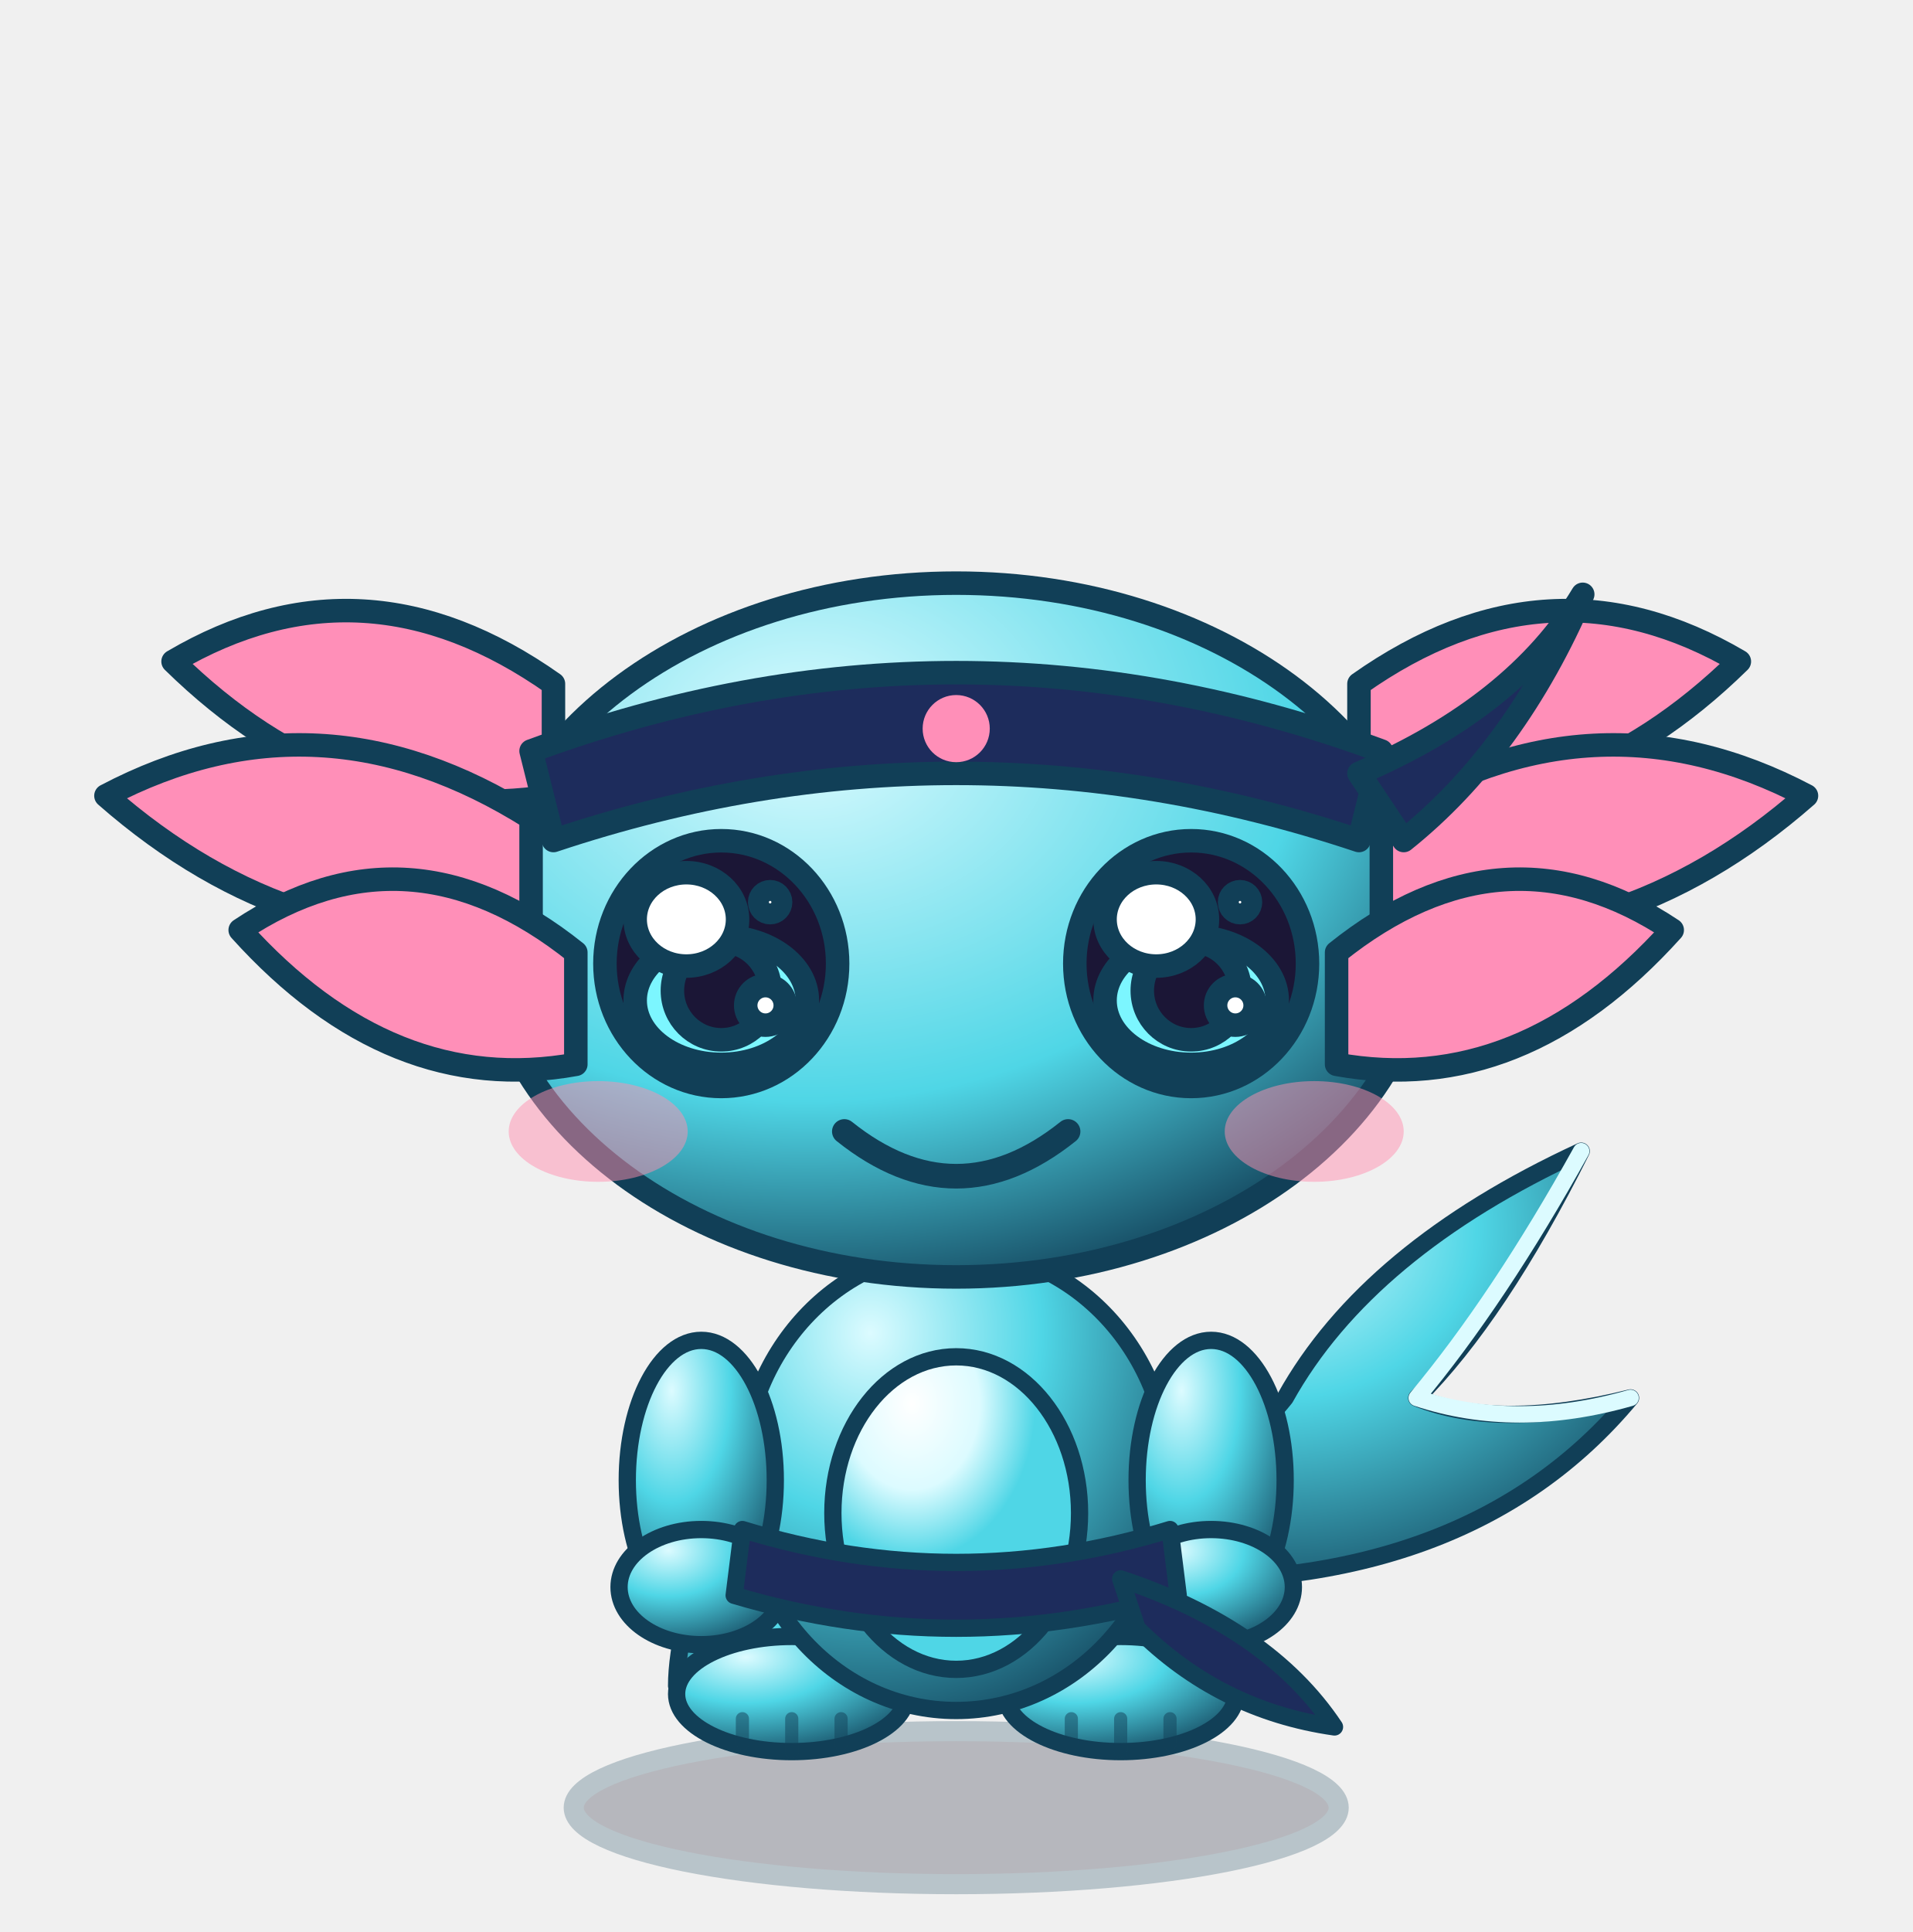
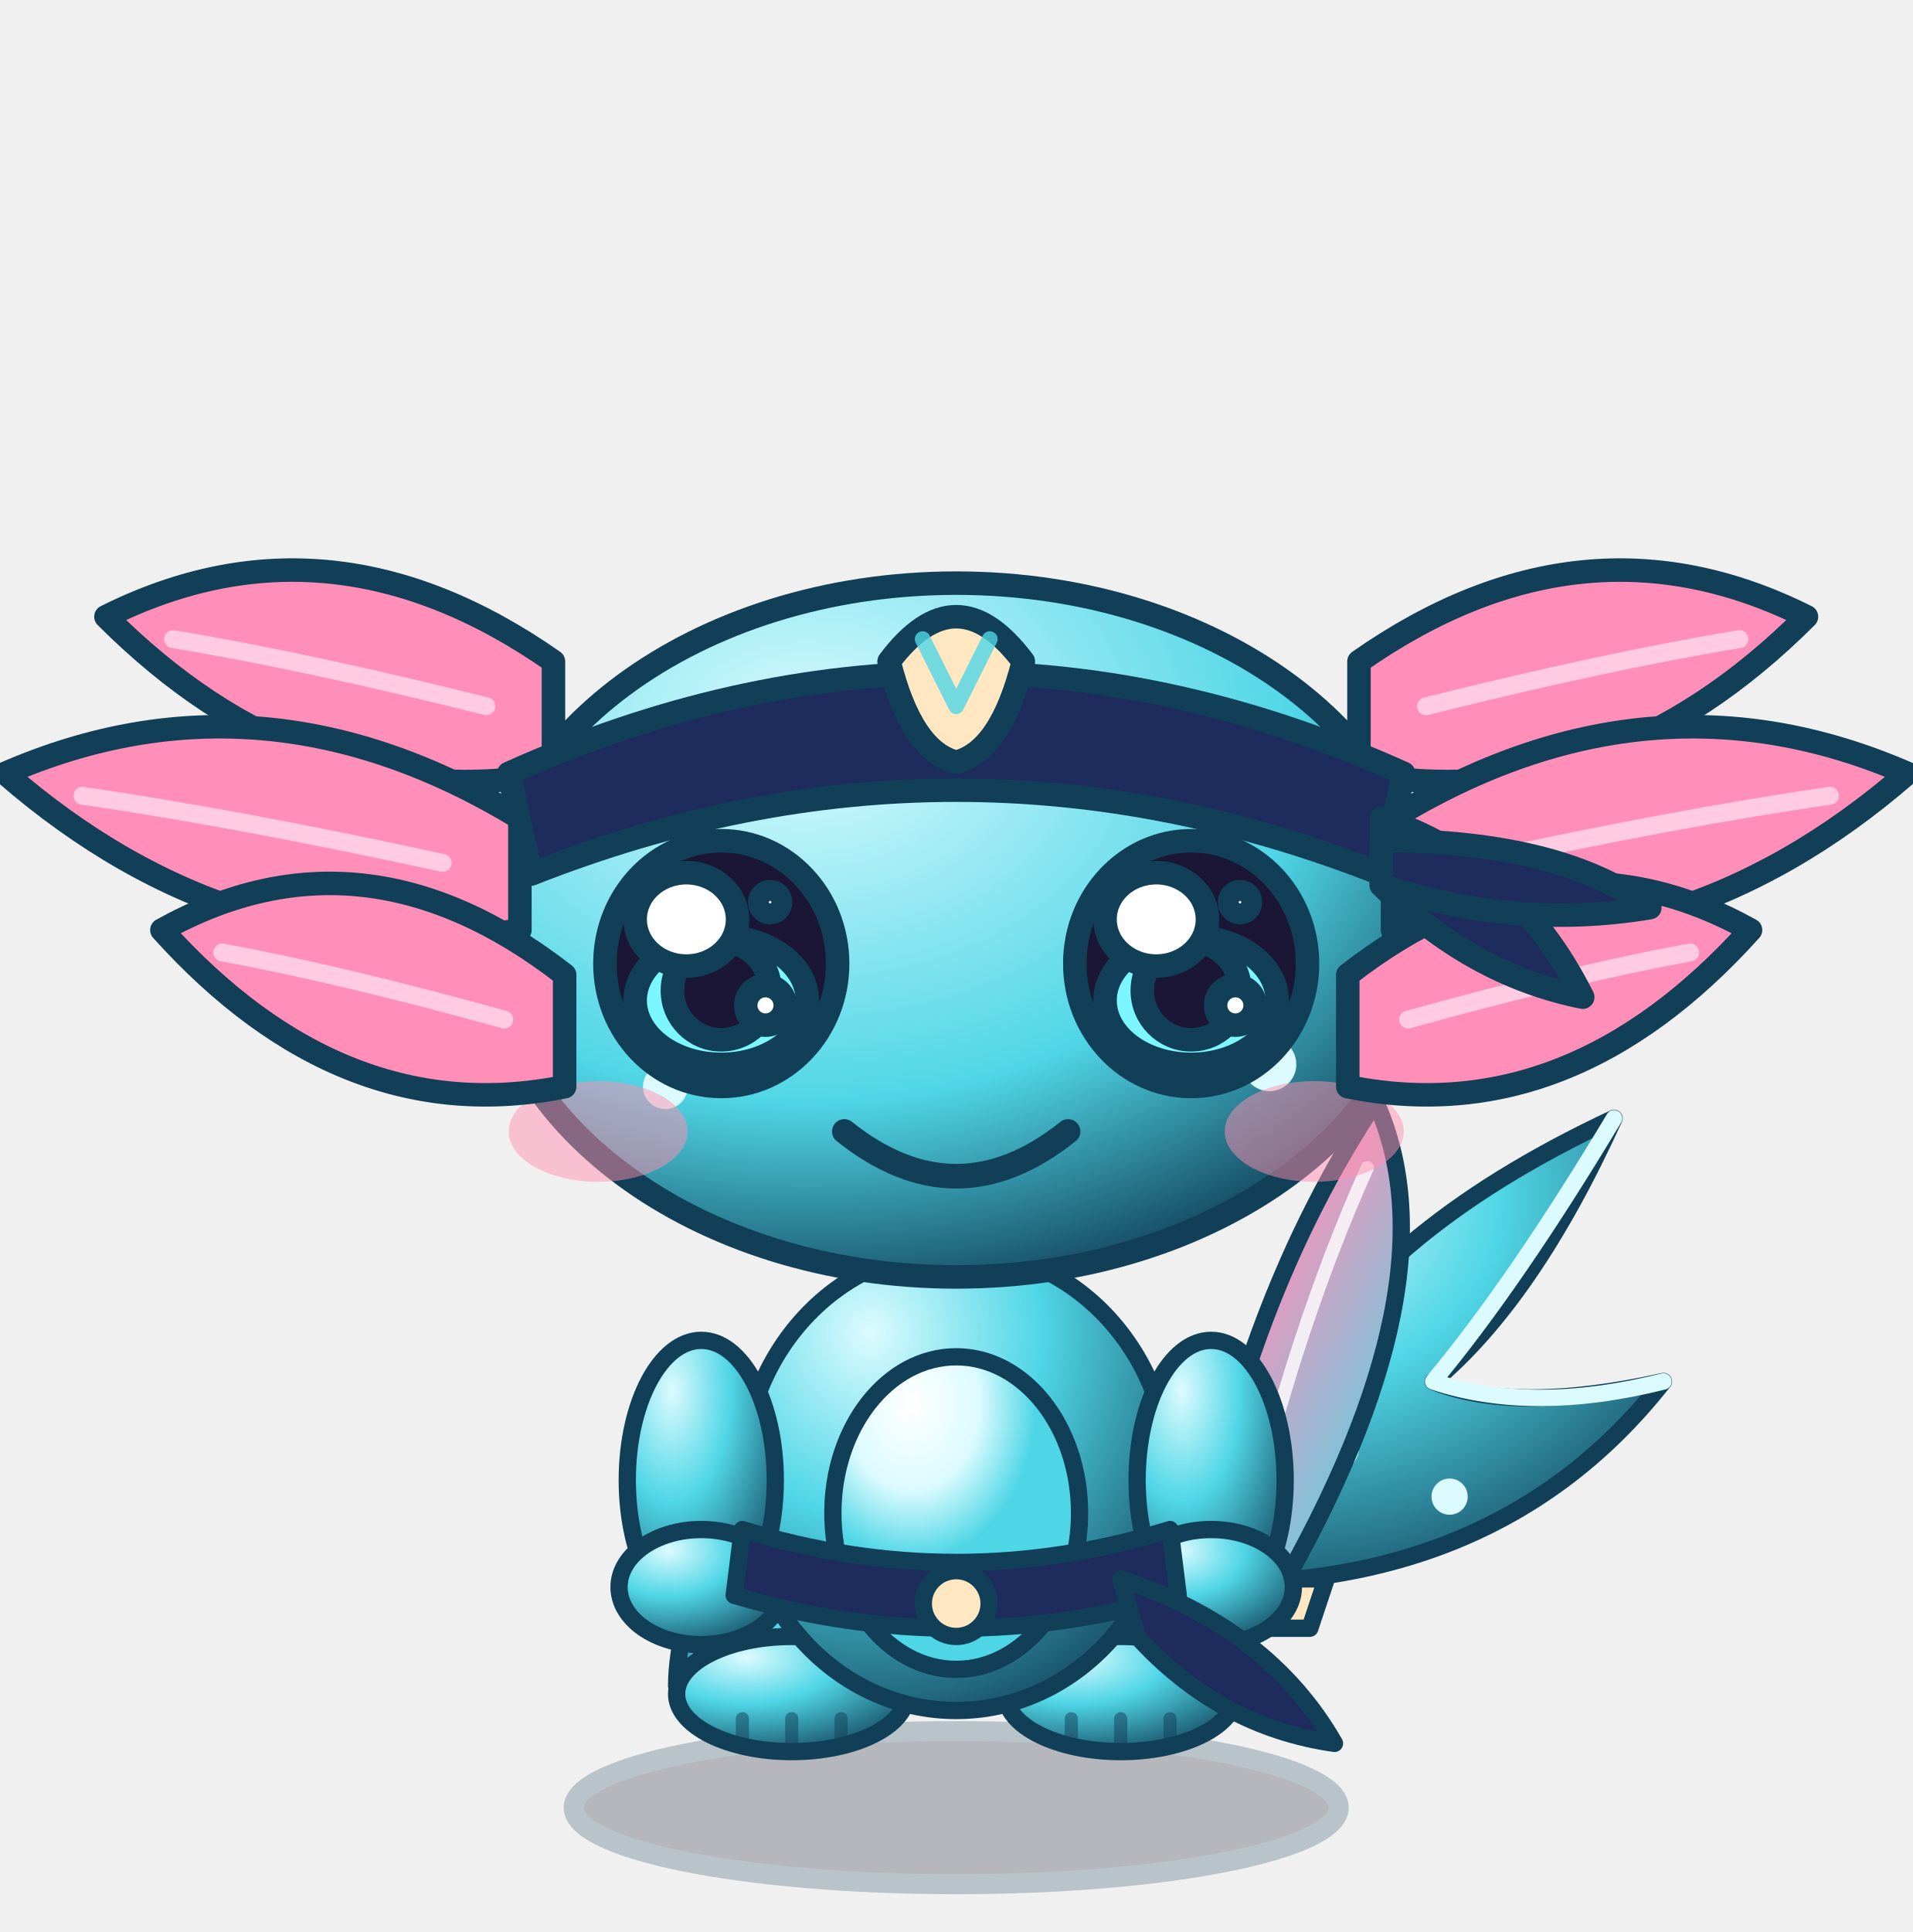
<svg xmlns="http://www.w3.org/2000/svg" viewBox="0 -12 200 202">
  <defs>
    <radialGradient id="tidefin-down-body" cx="30%" cy="18%" r="95%">
      <stop stop-color="#dcfbff" />
      <stop offset=".42" stop-color="#4fd6e6" />
      <stop offset="1" stop-color="#113f57" />
    </radialGradient>
    <radialGradient id="tidefin-down-face" cx="34%" cy="22%" r="85%">
      <stop stop-color="#dcfbff" />
      <stop offset=".62" stop-color="#4fd6e6" />
      <stop offset="1" stop-color="#113f57" />
    </radialGradient>
    <radialGradient id="tidefin-down-pearl" cx="32%" cy="15%">
      <stop stop-color="#ffffff" />
      <stop offset=".55" stop-color="#dcfbff" />
      <stop offset="1" stop-color="#4fd6e6" />
    </radialGradient>
    <linearGradient id="tidefin-down-jewel" x2=".8" y2="1">
      <stop stop-color="#ffffff" />
      <stop offset=".3" stop-color="#ff8fb8" />
      <stop offset="1" stop-color="#4fd6e6" />
    </linearGradient>
    <radialGradient id="tidefin-down-shine">
      <stop stop-color="#ffffff" />
      <stop offset=".35" stop-color="#ff8fb8" />
      <stop offset="1" stop-color="#ff8fb8" stop-opacity="0" />
    </radialGradient>
  </defs>
  <g stroke="#113f57" stroke-width="2.1" stroke-linejoin="round" stroke-linecap="round">
    <ellipse class="fighter-shadow" cx="100" cy="177" rx="40" ry="8" fill="#060d24" opacity=".25" />
    <g class="fighter-character">
      <g class="fighter-tail">
        <g transform="matrix(0.86 0 0 0.86 14 24.08)">
-           <path d="M122 150Q162 152 182 128Q166 132 156 128Q166 118 176 98Q150 110 140 128Q132 138 120 140Z" fill="url(#tidefin-down-body)" />
-           <path d="M176 98Q166 116 156 128Q168 132 182 128" fill="none" stroke="#dcfbff" stroke-width="2" />
+           <path d="M122 150Q164 154 186 126Q168 130 158 126Q170 116 180 94Q150 108 140 128Q132 138 120 140Z" fill="url(#tidefin-down-body)" />
+           <path d="M180 94Q168 114 158 126Q170 130 186 126" fill="none" stroke="#dcfbff" stroke-width="2" />
+           <circle cx="146" cy="134" r="3" fill="#dcfbff" stroke="none" />
+           <circle cx="160" cy="140" r="2.2" fill="#dcfbff" stroke="none" />
        </g>
      </g>
      <g class="fighter-wings" />
      <g class="fighter-legL">
        <g transform="matrix(0.86 0 0 0.86 14 24.08)">
          <path d="M71 142Q66 156 66 163Q80 172 94 163Q94 156 89 142Z" fill="url(#tidefin-down-body)" />
          <ellipse cx="80" cy="164" rx="14" ry="7" fill="url(#tidefin-down-body)" />
          <path d="M74 167V170M80 167V171M86 167V170" stroke="#113f57" stroke-width="1.6" opacity=".5" />
        </g>
      </g>
      <g class="fighter-legR">
        <g transform="matrix(0.86 0 0 0.86 14 24.08)">
          <path d="M111 142Q106 156 106 163Q120 172 134 163Q134 156 129 142Z" fill="url(#tidefin-down-body)" />
          <ellipse cx="120" cy="164" rx="14" ry="7" fill="url(#tidefin-down-body)" />
          <path d="M114 167V170M120 167V171M126 167V170" stroke="#113f57" stroke-width="1.6" opacity=".5" />
        </g>
      </g>
      <g class="fighter-torso">
        <g transform="matrix(0.86 0 0 0.86 14 24.08)">
          <ellipse cx="100" cy="138" rx="26" ry="28" fill="url(#tidefin-down-body)" />
          <ellipse cx="100" cy="142" rx="15" ry="19" fill="url(#tidefin-down-pearl)" />
        </g>
      </g>
      <g class="fighter-armL">
        <g transform="matrix(0.86 0 0 0.86 14 24.08)">
          <ellipse cx="69" cy="138" rx="9" ry="17" fill="url(#tidefin-down-body)" />
          <ellipse cx="69" cy="151" rx="10" ry="7" fill="url(#tidefin-down-body)" />
        </g>
      </g>
      <g class="fighter-armR">
        <g transform="matrix(0.86 0 0 0.86 14 24.08)">
+           <path d="M129 150Q135 116 151 92Q161 114 139 152Z" fill="url(#tidefin-down-jewel)" />
+           <path d="M135 146Q141 120 150 100" fill="none" stroke="#ffffff" stroke-width="1.6" stroke-linecap="round" stroke-linejoin="round" opacity="0.8" />
+           <path d="M125 150H145L143 156H127Z" fill="#ffe7c2" />
          <ellipse cx="131" cy="138" rx="9" ry="17" fill="url(#tidefin-down-body)" />
          <ellipse cx="131" cy="151" rx="10" ry="7" fill="url(#tidefin-down-body)" />
        </g>
      </g>
      <g class="fighter-face">
        <g class="fighter-head">
          <g transform="matrix(1.17 0 0 1.17 -17 -20.06)">
            <ellipse cx="100" cy="90" rx="42" ry="31" fill="url(#tidefin-down-face)" />
-             <path d="M70 74Q82 66.32 94 71.12" stroke="#ffffff" stroke-width="3.5" stroke-linecap="round" opacity=".55" fill="none" />
+             <path d="M70 78Q81 70.96 92 75.36" stroke="#ffffff" stroke-width="3.5" stroke-linecap="round" opacity=".55" fill="none" />
            <path d="M90 108Q100 116 110 108" fill="none" stroke="#113f57" stroke-width="2.2" stroke-linecap="round" />
+             <circle cx="74" cy="104" r="2" fill="#dcfbff" stroke="none" />
+             <circle cx="128" cy="102" r="2.4" fill="#dcfbff" stroke="none" />
            <ellipse cx="68" cy="108" rx="8" ry="4.5" fill="#ff8fb0" opacity=".5" stroke="none" />
            <ellipse cx="132" cy="108" rx="8" ry="4.5" fill="#ff8fb0" opacity=".5" stroke="none" />
          </g>
        </g>
        <g class="fighter-ears">
          <g transform="matrix(1.17 0 0 1.17 -17 -20.06)">
-             <path d="M64 68Q47 56 30 66Q45.3 81 64 78Z" fill="#ff8fb8" />
-             <path d="M62 80Q43 68 24 78Q41.1 93 62 90Z" fill="#ff8fb8" />
-             <path d="M66 92Q51 80 36 90Q49.5 105 66 102Z" fill="#ff8fb8" />
-             <path d="M136 68Q153 56 170 66Q154.7 81 136 78Z" fill="#ff8fb8" />
-             <path d="M138 80Q157 68 176 78Q158.9 93 138 90Z" fill="#ff8fb8" />
-             <path d="M134 92Q149 80 164 90Q150.5 105 134 102Z" fill="#ff8fb8" />
+             <path d="M64 66Q44 52 24 62Q42 80 64 76Z" fill="#ff8fb8" />
+             <path d="M58 70Q42 66 30 64" fill="none" stroke="#ffd2e4" stroke-width="1.6" stroke-linecap="round" stroke-linejoin="round" opacity="0.9" />
+             <path d="M61 80Q38 66 15 76Q35.7 94 61 90Z" fill="#ff8fb8" />
+             <path d="M54.1 84Q35.7 80 21.9 78" fill="none" stroke="#ffd2e4" stroke-width="1.6" stroke-linecap="round" stroke-linejoin="round" opacity="0.9" />
+             <path d="M65 94Q47 80 29 90Q45.2 108 65 104Z" fill="#ff8fb8" />
+             <path d="M59.6 98Q45.2 94 34.4 92" fill="none" stroke="#ffd2e4" stroke-width="1.6" stroke-linecap="round" stroke-linejoin="round" opacity="0.9" />
+             <path d="M136 66Q156 52 176 62Q158 80 136 76Z" fill="#ff8fb8" />
+             <path d="M142 70Q158 66 170 64" fill="none" stroke="#ffd2e4" stroke-width="1.6" stroke-linecap="round" stroke-linejoin="round" opacity="0.9" />
+             <path d="M139 80Q162 66 185 76Q164.3 94 139 90Z" fill="#ff8fb8" />
+             <path d="M145.9 84Q164.3 80 178.1 78" fill="none" stroke="#ffd2e4" stroke-width="1.6" stroke-linecap="round" stroke-linejoin="round" opacity="0.9" />
+             <path d="M135 94Q153 80 171 90Q154.8 108 135 104Z" fill="#ff8fb8" />
+             <path d="M140.4 98Q154.8 94 165.6 92" fill="none" stroke="#ffd2e4" stroke-width="1.6" stroke-linecap="round" stroke-linejoin="round" opacity="0.9" />
          </g>
        </g>
        <g class="fighter-eyes">
          <g transform="matrix(1.17 0 0 1.17 -17 -20.06)">
            <ellipse cx="79" cy="93" rx="10.4" ry="10.98" fill="#1b1636" />
            <ellipse cx="79" cy="96.294" rx="7.696" ry="5.71" fill="#7cf6ff" />
            <ellipse cx="79" cy="95.416" rx="4.368" ry="4.392" fill="#1b1636" />
            <ellipse cx="75.88" cy="89.047" rx="4.576" ry="4.172" fill="#ffffff" />
            <circle cx="82.952" cy="96.733" r="1.768" fill="#fff" />
            <circle cx="83.368" cy="87.51" r="0.936" fill="#fff" />
            <ellipse cx="121" cy="93" rx="10.4" ry="10.98" fill="#1b1636" />
            <ellipse cx="121" cy="96.294" rx="7.696" ry="5.71" fill="#7cf6ff" />
            <ellipse cx="121" cy="95.416" rx="4.368" ry="4.392" fill="#1b1636" />
            <ellipse cx="117.88" cy="89.047" rx="4.576" ry="4.172" fill="#ffffff" />
            <circle cx="124.952" cy="96.733" r="1.768" fill="#fff" />
            <circle cx="125.368" cy="87.51" r="0.936" fill="#fff" />
          </g>
        </g>
        <g class="fighter-flame">
          <g transform="matrix(1.17 0 0 1.17 -17 -20.06)">
-             <path d="M62 74Q100 60 138 74L136 82Q100 70 64 82Z" fill="#1d2c5c" />
-             <path d="M136 76Q150 70 156 60Q150 74 140 82Z" fill="#1d2c5c" />
-             <circle cx="100" cy="72" r="3" fill="#ff8fb8" stroke="none" />
+             <path d="M60 76Q100 58 140 76L138 85Q100 70 62 85Z" fill="#1d2c5c" />
+             <path d="M138 80Q150 84 156 96Q146 94 138 86Z" fill="#1d2c5c" />
+             <path d="M138 82Q154 82 162 88Q150 90 138 86Z" fill="#1d2c5c" />
+             <path d="M94 66Q100 58 106 66Q104 74 100 75Q96 74 94 66Z" fill="#ffe7c2" />
+             <path d="M97 64L100 70L103 64" fill="none" stroke="#4fd6e6" stroke-width="1.4" stroke-linecap="round" stroke-linejoin="round" opacity="0.8" />
          </g>
        </g>
      </g>
      <g class="fighter-scarf">
        <g transform="matrix(0.86 0 0 0.86 14 24.08)">
          <path d="M74 144Q100 152 126 144L127 152Q100 160 73 152Z" fill="#1d2c5c" />
-           <path d="M120 150Q138 156 146 168Q132 166 122 156Z" fill="#1d2c5c" />
+           <path d="M120 150Q138 156 146 170Q132 168 122 157Z" fill="#1d2c5c" />
+           <circle cx="100" cy="153" r="4" fill="#ffe7c2" />
        </g>
      </g>
    </g>
  </g>
</svg>
